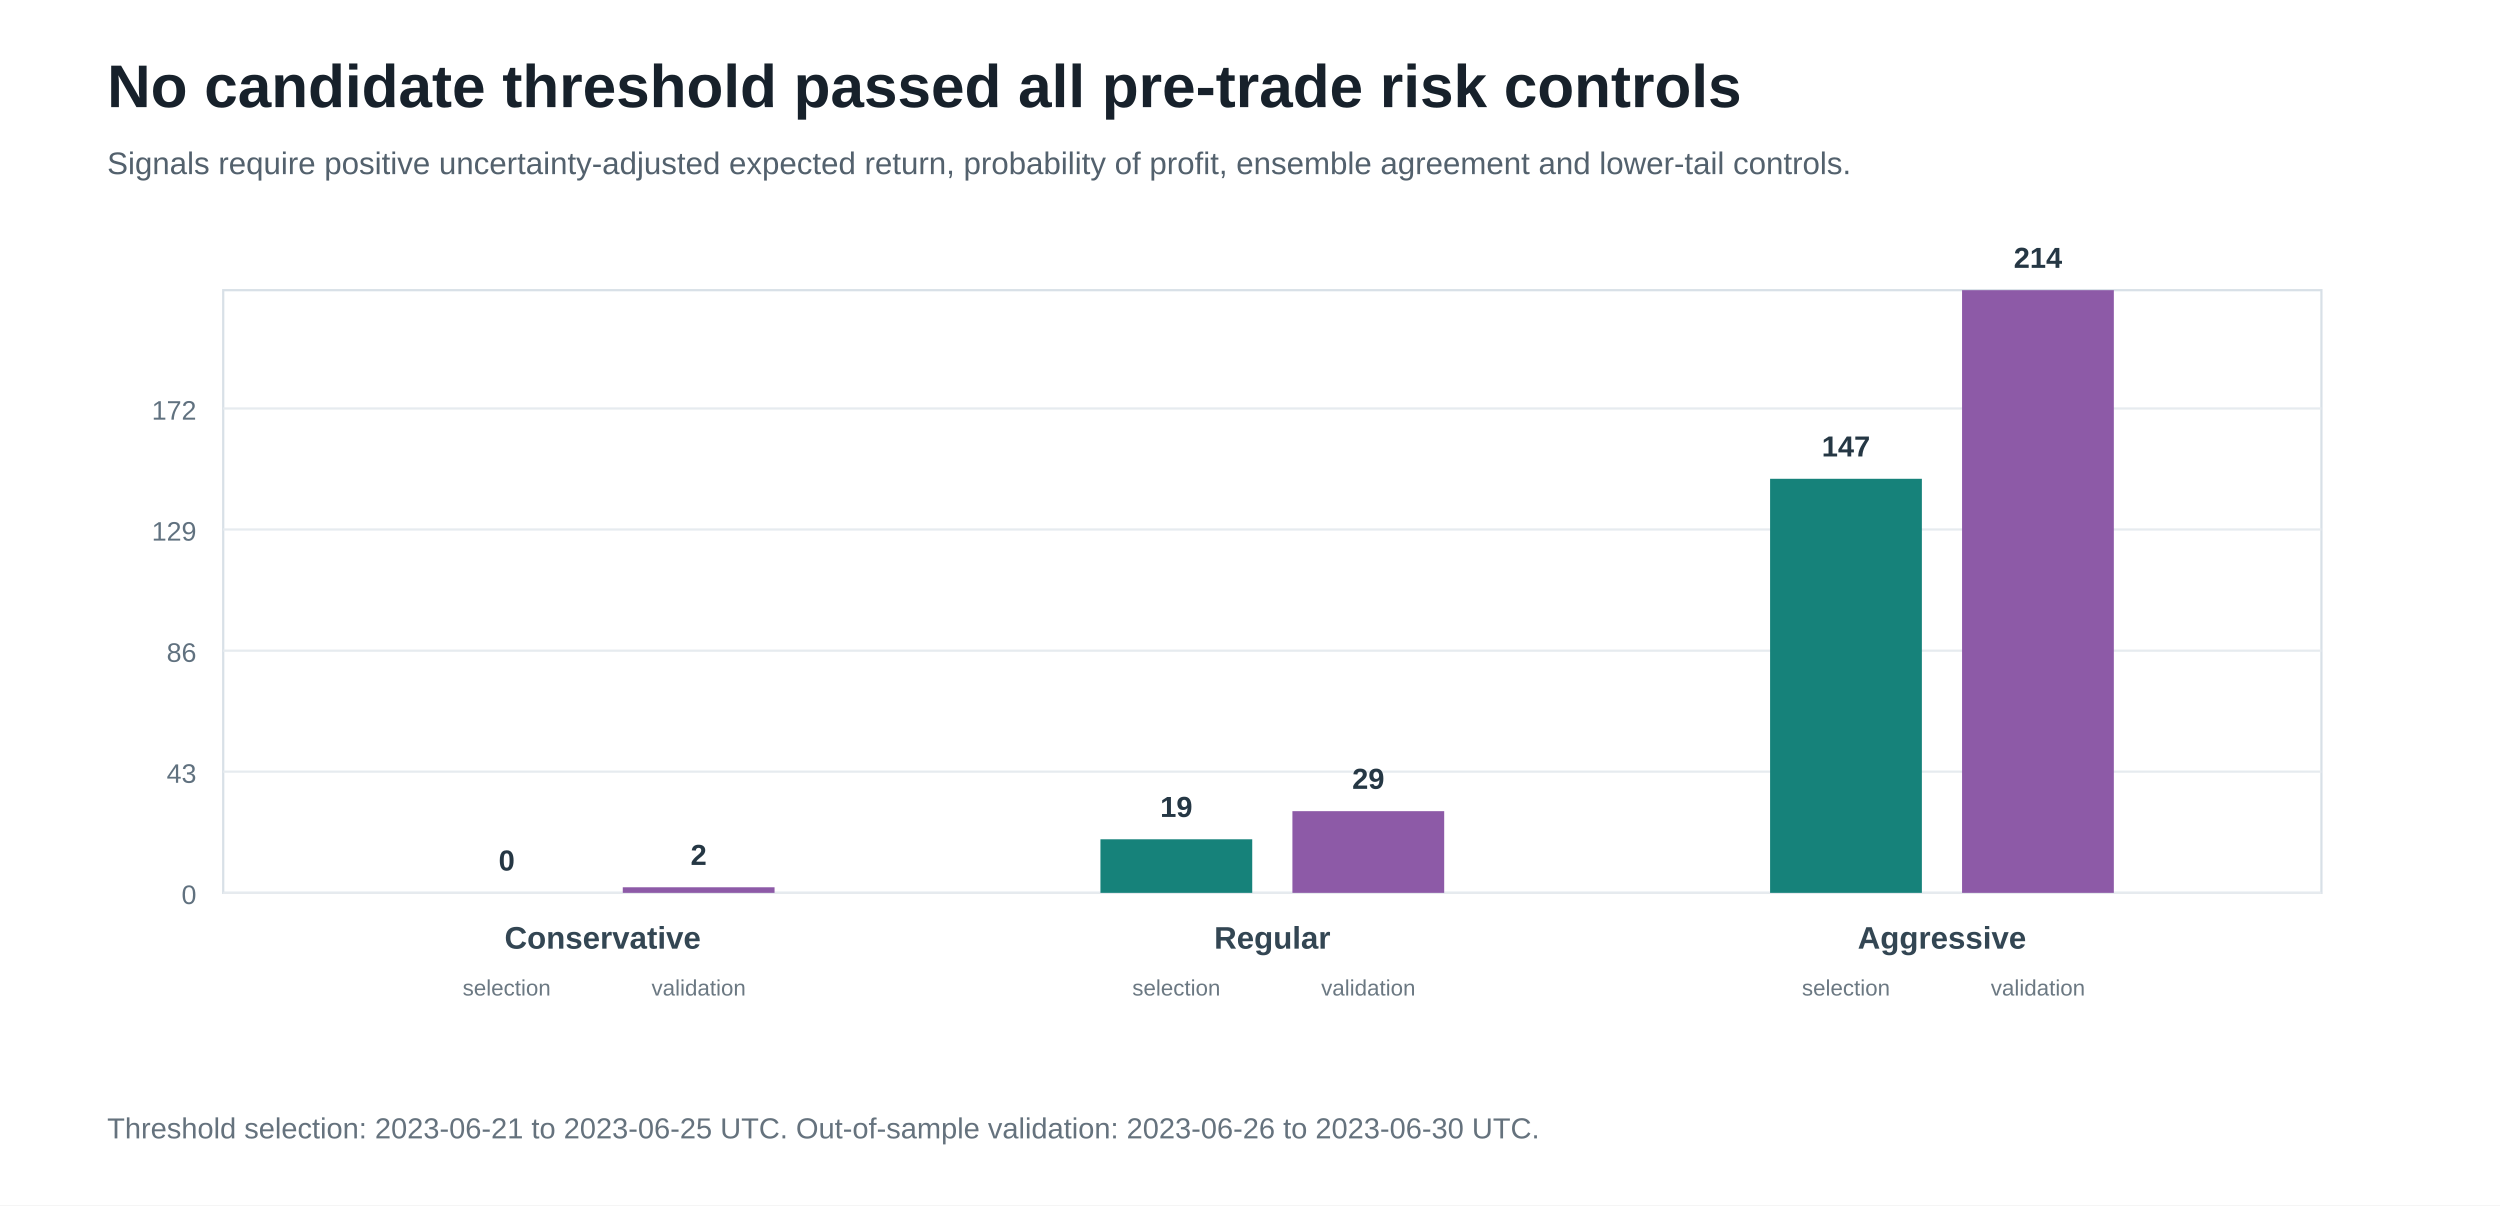
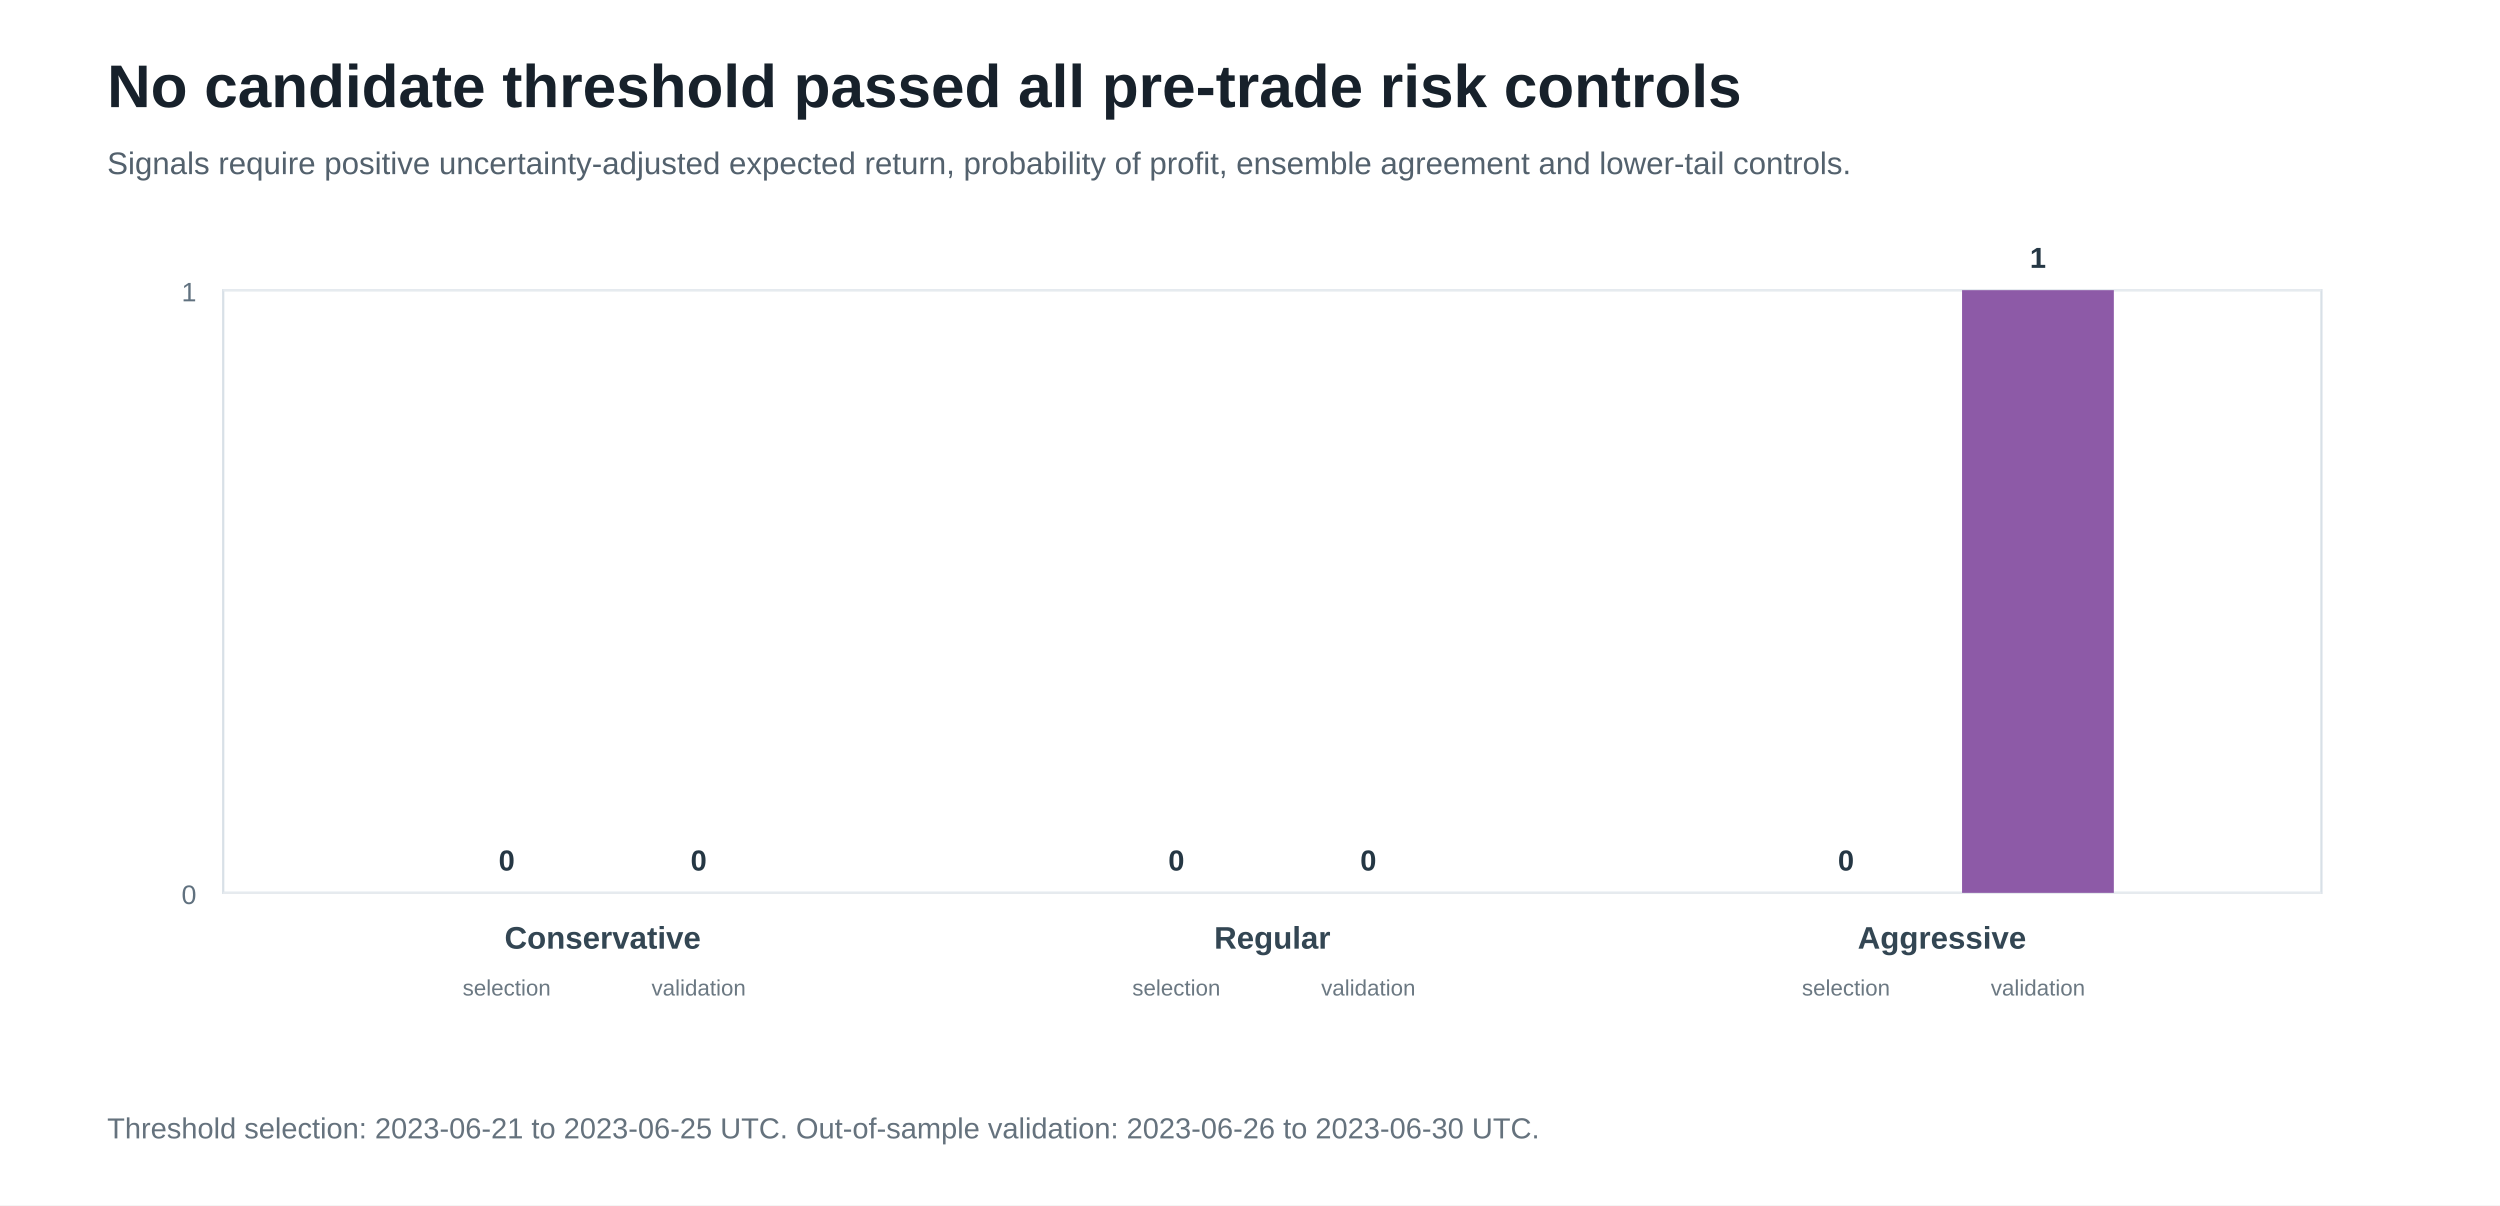
<svg xmlns="http://www.w3.org/2000/svg" width="1120" height="540" viewBox="0 0 1120 540" role="img" aria-labelledby="title desc">
  <rect width="100%" height="100%" fill="#ffffff" />
  <text x="48" y="48" font-family="Segoe UI, Arial, sans-serif" font-size="27" font-weight="700" fill="#17212b">No candidate threshold passed all pre-trade risk controls</text>
  <text x="48" y="78" font-family="Segoe UI, Arial, sans-serif" font-size="14" fill="#53616d">Signals require positive uncertainty-adjusted expected return, probability of profit, ensemble agreement and lower-tail controls.</text>
  <rect x="100" y="130" width="940" height="270" fill="#ffffff" stroke="#d8e0e7" />
  <line x1="100" y1="400.0" x2="1040" y2="400.0" stroke="#e6ebef" />
  <text x="88" y="405.0" text-anchor="end" font-family="Segoe UI, Arial, sans-serif" font-size="12" fill="#60717f">0</text>
-   <line x1="100" y1="345.7" x2="1040" y2="345.7" stroke="#e6ebef" />
-   <text x="88" y="350.7" text-anchor="end" font-family="Segoe UI, Arial, sans-serif" font-size="12" fill="#60717f">43</text>
-   <line x1="100" y1="291.5" x2="1040" y2="291.5" stroke="#e6ebef" />
-   <text x="88" y="296.5" text-anchor="end" font-family="Segoe UI, Arial, sans-serif" font-size="12" fill="#60717f">86</text>
-   <line x1="100" y1="237.2" x2="1040" y2="237.2" stroke="#e6ebef" />
-   <text x="88" y="242.2" text-anchor="end" font-family="Segoe UI, Arial, sans-serif" font-size="12" fill="#60717f">129</text>
-   <line x1="100" y1="183.0" x2="1040" y2="183.0" stroke="#e6ebef" />
-   <text x="88" y="188.0" text-anchor="end" font-family="Segoe UI, Arial, sans-serif" font-size="12" fill="#60717f">172</text>
+   <line x1="100" y1="130.0" x2="1040" y2="130.0" stroke="#e6ebef" />
+   <text x="88" y="135.0" text-anchor="end" font-family="Segoe UI, Arial, sans-serif" font-size="12" fill="#60717f">1</text>
  <rect x="193.0" y="400.0" width="68" height="0.0" fill="#16827a" />
  <text x="227.0" y="390.0" text-anchor="middle" font-family="Segoe UI, Arial, sans-serif" font-size="13" font-weight="700" fill="#253744">0</text>
  <text x="227.0" y="446" text-anchor="middle" font-family="Segoe UI, Arial, sans-serif" font-size="10" fill="#6b7882">selection</text>
-   <rect x="279.0" y="397.5" width="68" height="2.5" fill="#8d5aa7" />
-   <text x="313.0" y="387.5" text-anchor="middle" font-family="Segoe UI, Arial, sans-serif" font-size="13" font-weight="700" fill="#253744">2</text>
+   <rect x="279.0" y="400.0" width="68" height="0.0" fill="#8d5aa7" />
+   <text x="313.0" y="390.0" text-anchor="middle" font-family="Segoe UI, Arial, sans-serif" font-size="13" font-weight="700" fill="#253744">0</text>
  <text x="313.0" y="446" text-anchor="middle" font-family="Segoe UI, Arial, sans-serif" font-size="10" fill="#6b7882">validation</text>
  <text x="270.0" y="425" text-anchor="middle" font-family="Segoe UI, Arial, sans-serif" font-size="14" font-weight="700" fill="#334653">Conservative</text>
-   <rect x="493.0" y="376.0" width="68" height="24.0" fill="#16827a" />
-   <text x="527.0" y="366.0" text-anchor="middle" font-family="Segoe UI, Arial, sans-serif" font-size="13" font-weight="700" fill="#253744">19</text>
+   <rect x="493.0" y="400.0" width="68" height="0.0" fill="#16827a" />
+   <text x="527.0" y="390.0" text-anchor="middle" font-family="Segoe UI, Arial, sans-serif" font-size="13" font-weight="700" fill="#253744">0</text>
  <text x="527.0" y="446" text-anchor="middle" font-family="Segoe UI, Arial, sans-serif" font-size="10" fill="#6b7882">selection</text>
-   <rect x="579.0" y="363.4" width="68" height="36.6" fill="#8d5aa7" />
-   <text x="613.0" y="353.4" text-anchor="middle" font-family="Segoe UI, Arial, sans-serif" font-size="13" font-weight="700" fill="#253744">29</text>
+   <rect x="579.0" y="400.0" width="68" height="0.0" fill="#8d5aa7" />
+   <text x="613.0" y="390.0" text-anchor="middle" font-family="Segoe UI, Arial, sans-serif" font-size="13" font-weight="700" fill="#253744">0</text>
  <text x="613.0" y="446" text-anchor="middle" font-family="Segoe UI, Arial, sans-serif" font-size="10" fill="#6b7882">validation</text>
  <text x="570.0" y="425" text-anchor="middle" font-family="Segoe UI, Arial, sans-serif" font-size="14" font-weight="700" fill="#334653">Regular</text>
-   <rect x="793.0" y="214.5" width="68" height="185.5" fill="#16827a" />
-   <text x="827.0" y="204.5" text-anchor="middle" font-family="Segoe UI, Arial, sans-serif" font-size="13" font-weight="700" fill="#253744">147</text>
+   <rect x="793.0" y="400.0" width="68" height="0.0" fill="#16827a" />
+   <text x="827.0" y="390.0" text-anchor="middle" font-family="Segoe UI, Arial, sans-serif" font-size="13" font-weight="700" fill="#253744">0</text>
  <text x="827.0" y="446" text-anchor="middle" font-family="Segoe UI, Arial, sans-serif" font-size="10" fill="#6b7882">selection</text>
  <rect x="879.0" y="130.0" width="68" height="270.0" fill="#8d5aa7" />
-   <text x="913.0" y="120.0" text-anchor="middle" font-family="Segoe UI, Arial, sans-serif" font-size="13" font-weight="700" fill="#253744">214</text>
+   <text x="913.0" y="120.0" text-anchor="middle" font-family="Segoe UI, Arial, sans-serif" font-size="13" font-weight="700" fill="#253744">1</text>
  <text x="913.0" y="446" text-anchor="middle" font-family="Segoe UI, Arial, sans-serif" font-size="10" fill="#6b7882">validation</text>
  <text x="870.0" y="425" text-anchor="middle" font-family="Segoe UI, Arial, sans-serif" font-size="14" font-weight="700" fill="#334653">Aggressive</text>
  <text x="48" y="510" font-family="Segoe UI, Arial, sans-serif" font-size="13" fill="#65727d">Threshold selection: 2023-06-21 to 2023-06-25 UTC. Out-of-sample validation: 2023-06-26 to 2023-06-30 UTC.</text>
</svg>
